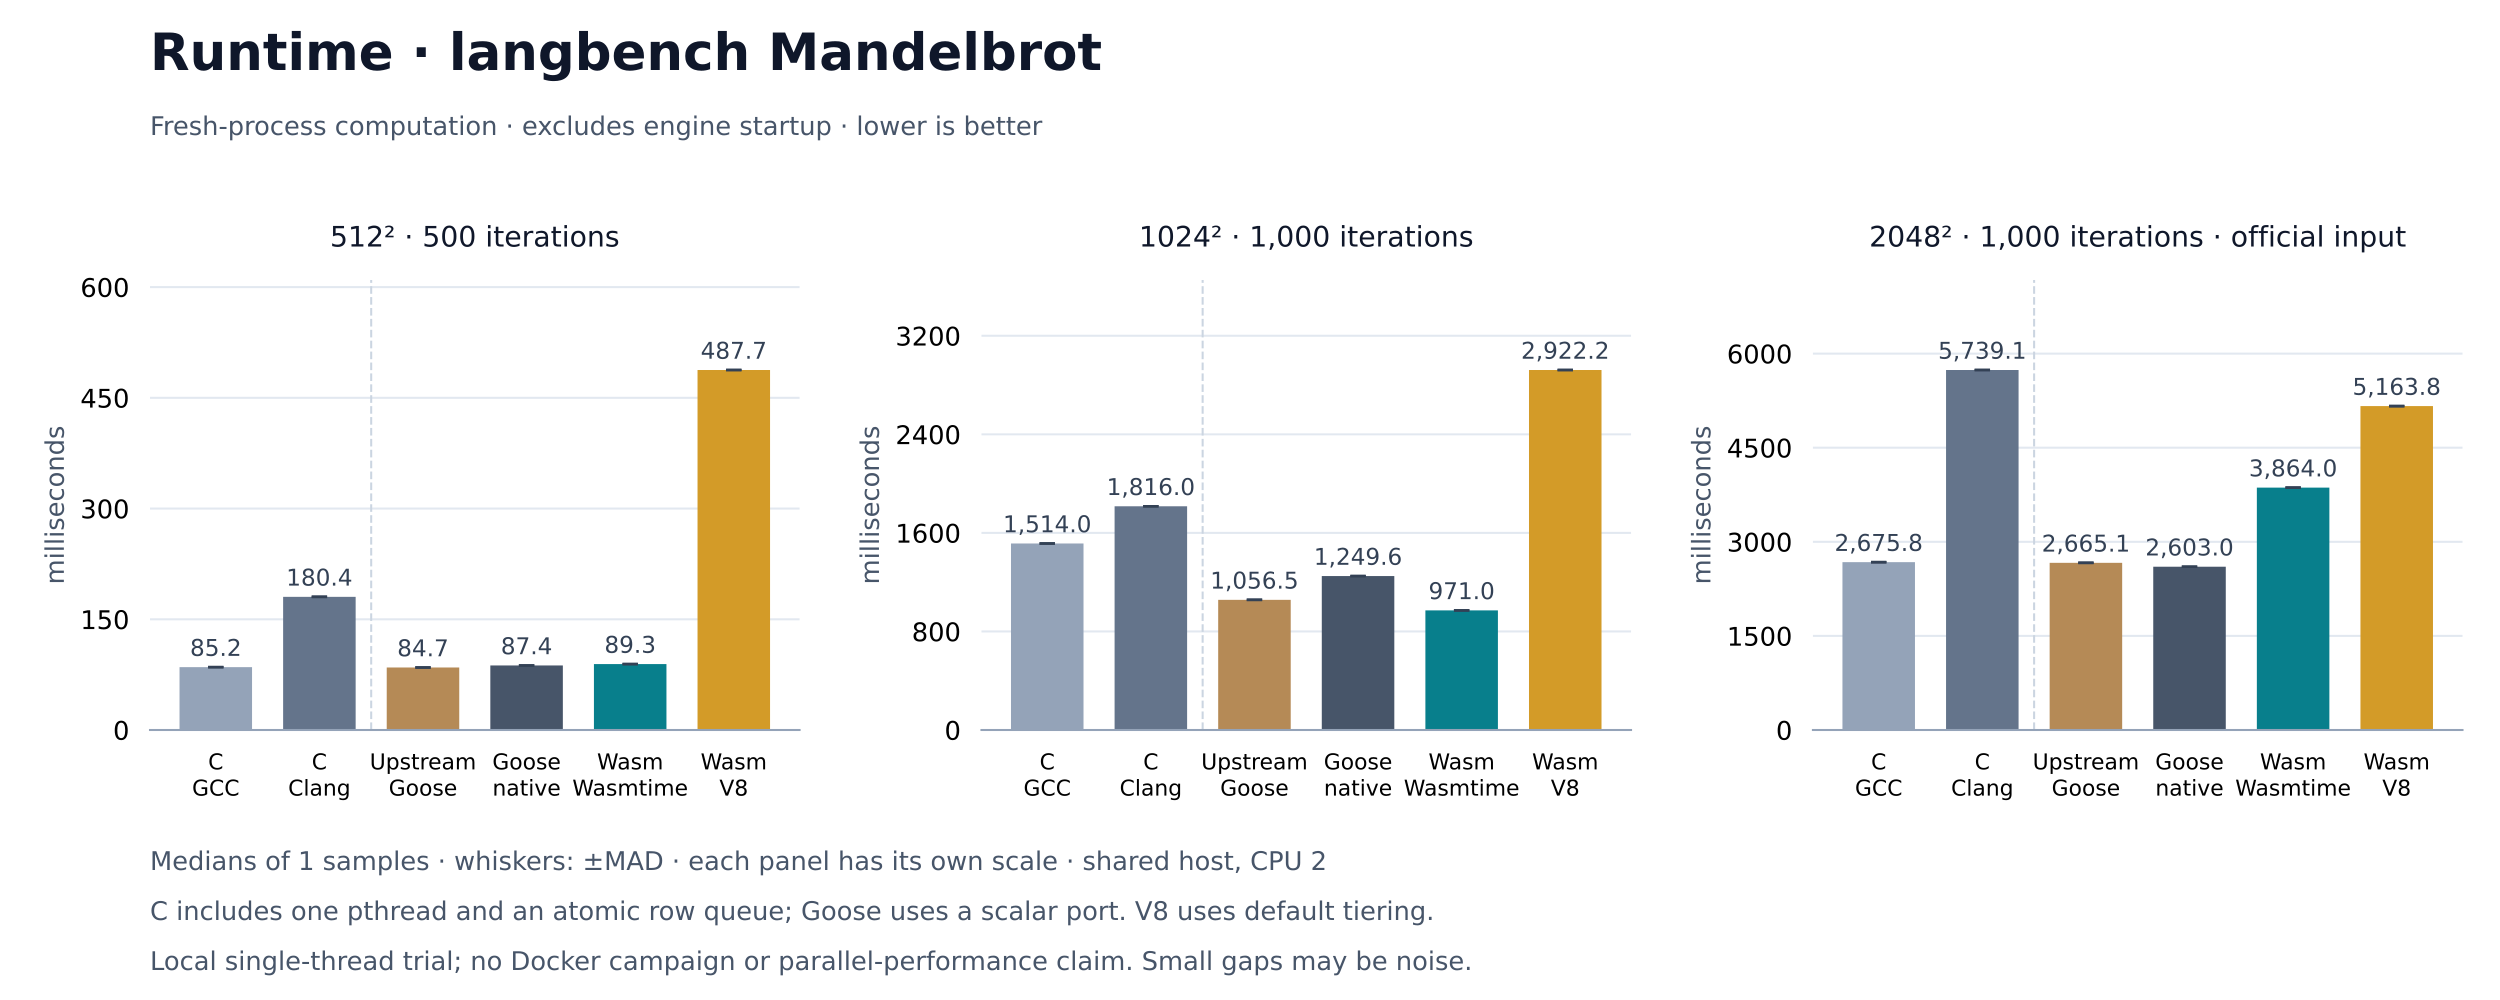
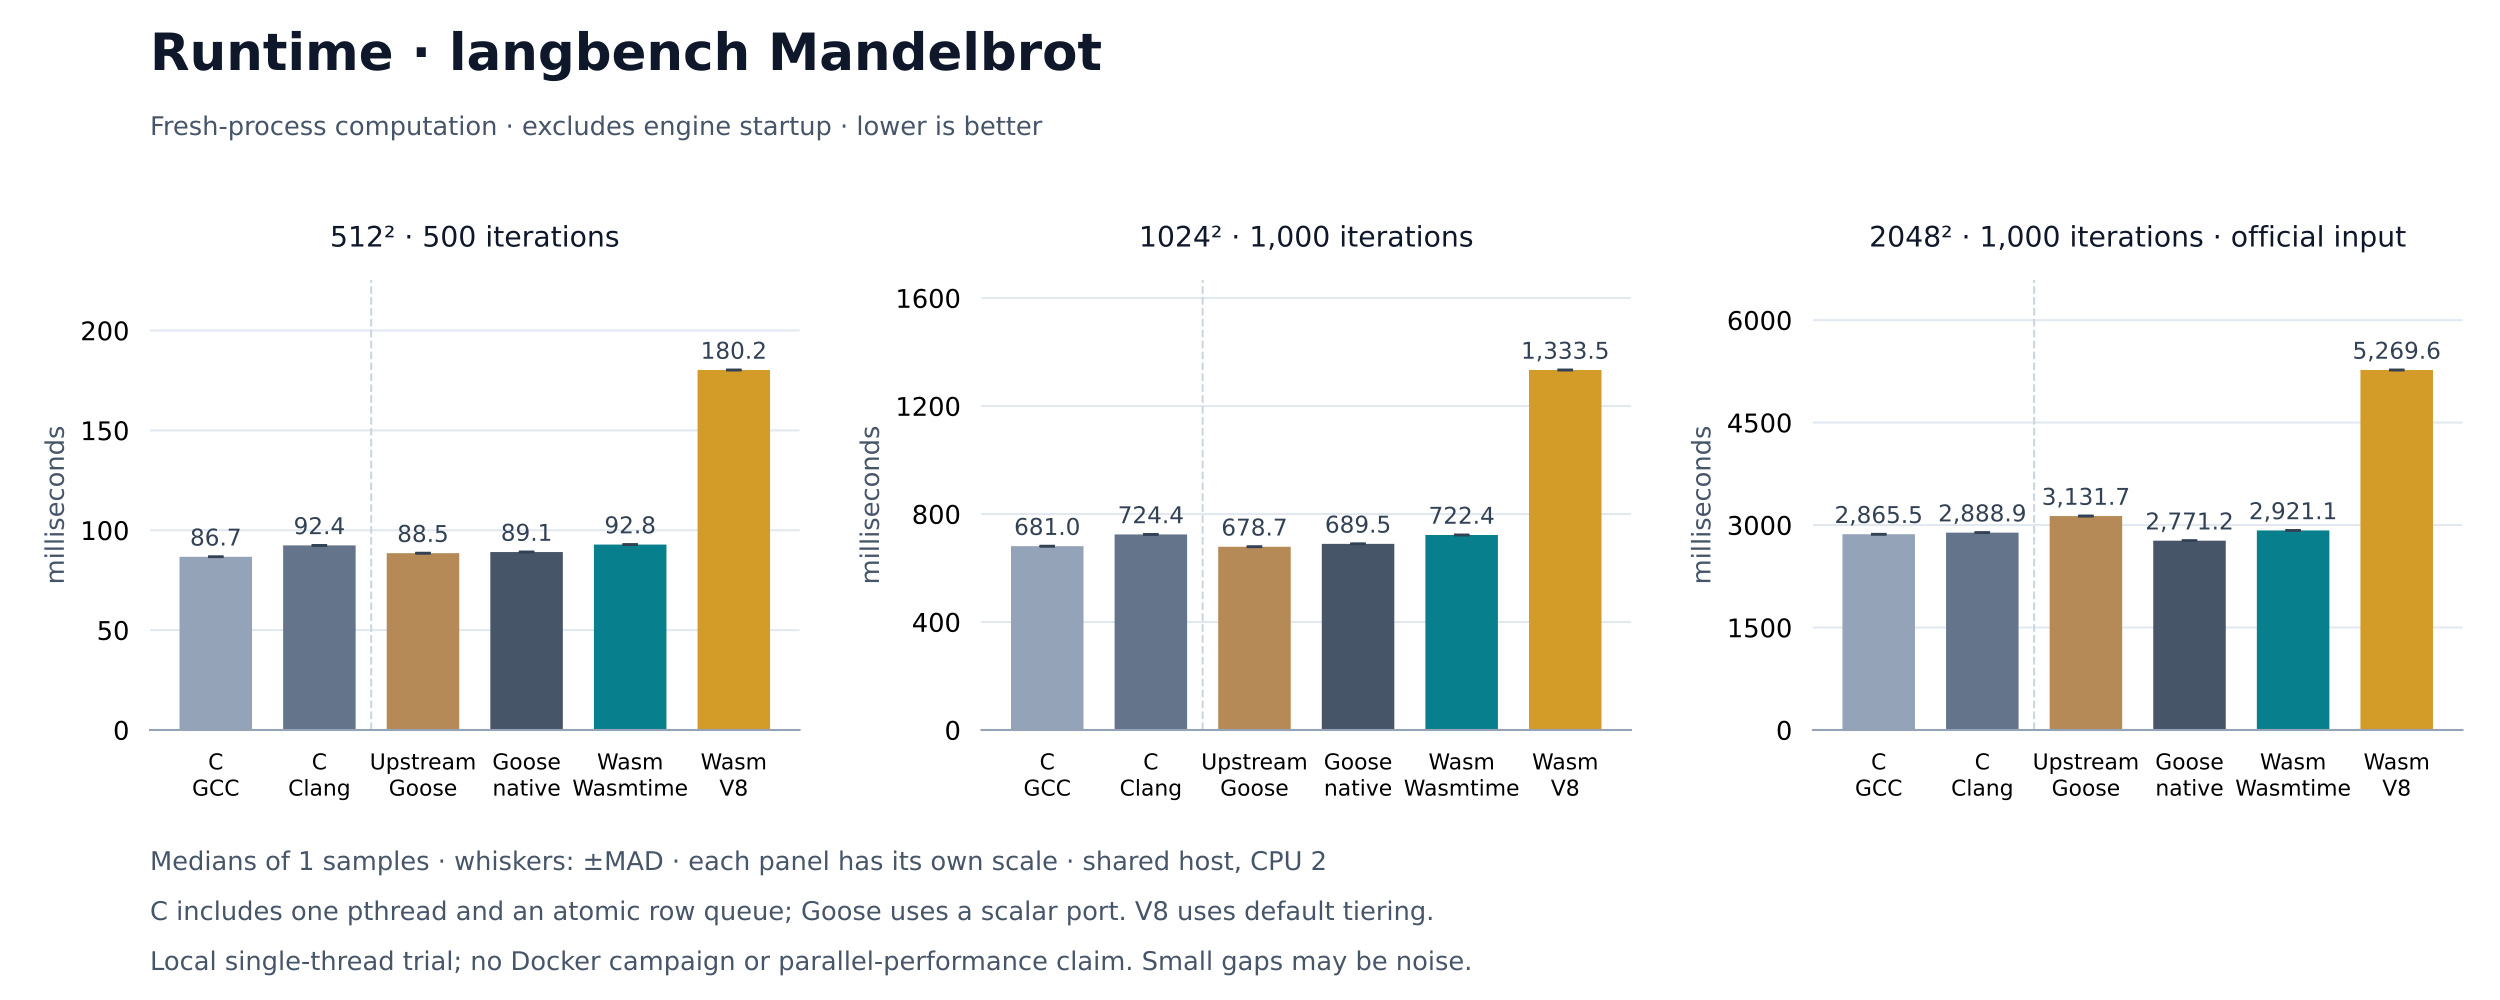
<svg xmlns="http://www.w3.org/2000/svg" xmlns:xlink="http://www.w3.org/1999/xlink" width="972pt" height="388.8pt" viewBox="0 0 972 388.8" version="1.1">
  <defs>
    <style type="text/css">*{stroke-linejoin: round; stroke-linecap: butt}</style>
  </defs>
  <g id="figure_1">
    <g id="patch_1">
      <path d="M 0 388.8 L 972 388.8 L 972 0 L 0 0 z " style="fill: #ffffff" />
    </g>
    <g id="axes_1">
      <g id="patch_2">
        <path d="M 58.32 283.824 L 310.876 283.824 L 310.876 108.864 L 58.32 108.864 z " style="fill: #ffffff" />
      </g>
      <g id="matplotlib.axis_1">
        <g id="xtick_1">
          <g id="line2d_1" />
          <g id="text_1">
            <text style="font-size: 8.5px; font-family: 'DejaVu Sans'" transform="translate(80.93016 299.1328)">C</text>
            <text style="font-size: 8.5px; font-family: 'DejaVu Sans'" transform="translate(74.66938 309.3345)">GCC</text>
          </g>
        </g>
        <g id="xtick_2">
          <g id="line2d_2" />
          <g id="text_2">
            <text style="font-size: 8.5px; font-family: 'DejaVu Sans'" transform="translate(121.2103 299.1328)">C</text>
            <text style="font-size: 8.5px; font-family: 'DejaVu Sans'" transform="translate(112.0336 309.3352)">Clang</text>
          </g>
        </g>
        <g id="xtick_3">
          <g id="line2d_3" />
          <g id="text_3">
            <text style="font-size: 8.5px; font-family: 'DejaVu Sans'" transform="translate(143.7566 299.1328)">Upstream</text>
            <text style="font-size: 8.5px; font-family: 'DejaVu Sans'" transform="translate(151.135 309.3345)">Goose</text>
          </g>
        </g>
        <g id="xtick_4">
          <g id="line2d_4" />
          <g id="text_4">
            <text style="font-size: 8.5px; font-family: 'DejaVu Sans'" transform="translate(191.4151 299.1328)">Goose</text>
            <text style="font-size: 8.5px; font-family: 'DejaVu Sans'" transform="translate(191.4629 309.3352)">native</text>
          </g>
        </g>
        <g id="xtick_5">
          <g id="line2d_5" />
          <g id="text_5">
            <text style="font-size: 8.5px; font-family: 'DejaVu Sans'" transform="translate(232.1294 299.1328)">Wasm</text>
            <text style="font-size: 8.5px; font-family: 'DejaVu Sans'" transform="translate(222.5278 309.3352)">Wasmtime</text>
          </g>
        </g>
        <g id="xtick_6">
          <g id="line2d_6" />
          <g id="text_6">
            <text style="font-size: 8.5px; font-family: 'DejaVu Sans'" transform="translate(272.4095 299.1328)">Wasm</text>
            <text style="font-size: 8.5px; font-family: 'DejaVu Sans'" transform="translate(279.687 309.3345)">V8</text>
          </g>
        </g>
      </g>
      <g id="matplotlib.axis_2">
        <g id="ytick_1">
          <g id="line2d_7">
            <path d="M 58.32 283.824 L 310.876 283.824 " clip-path="url(#peeb7ffb147)" style="fill: none; stroke: #e2e8f0; stroke-width: 0.8; stroke-linecap: square" />
          </g>
          <g id="line2d_8" />
          <g id="text_7">
            <text style="font-size: 10px; font-family: 'DejaVu Sans'; text-anchor: end" x="50.32" y="287.623" transform="rotate(-0 50.32 287.6228)">0</text>
          </g>
        </g>
        <g id="ytick_2">
          <g id="line2d_9">
-             <path d="M 58.32 240.775 L 310.876 240.775 " clip-path="url(#peeb7ffb147)" style="fill: none; stroke: #e2e8f0; stroke-width: 0.8; stroke-linecap: square" />
+             <path d="M 58.32 244.992 L 310.876 244.992 " clip-path="url(#peeb7ffb147)" style="fill: none; stroke: #e2e8f0; stroke-width: 0.8; stroke-linecap: square" />
          </g>
          <g id="line2d_10" />
          <g id="text_8">
-             <text style="font-size: 10px; font-family: 'DejaVu Sans'; text-anchor: end" x="50.32" y="244.574" transform="rotate(-0 50.32 244.574)">150</text>
+             <text style="font-size: 10px; font-family: 'DejaVu Sans'; text-anchor: end" x="50.32" y="248.79" transform="rotate(-0 50.32 248.7905)">50</text>
          </g>
        </g>
        <g id="ytick_3">
          <g id="line2d_11">
-             <path d="M 58.32 197.726 L 310.876 197.726 " clip-path="url(#peeb7ffb147)" style="fill: none; stroke: #e2e8f0; stroke-width: 0.8; stroke-linecap: square" />
+             <path d="M 58.32 206.159 L 310.876 206.159 " clip-path="url(#peeb7ffb147)" style="fill: none; stroke: #e2e8f0; stroke-width: 0.8; stroke-linecap: square" />
          </g>
          <g id="line2d_12" />
          <g id="text_9">
-             <text style="font-size: 10px; font-family: 'DejaVu Sans'; text-anchor: end" x="50.32" y="201.525" transform="rotate(-0 50.32 201.5251)">300</text>
+             <text style="font-size: 10px; font-family: 'DejaVu Sans'; text-anchor: end" x="50.32" y="209.958" transform="rotate(-0 50.32 209.9581)">100</text>
          </g>
        </g>
        <g id="ytick_4">
          <g id="line2d_13">
-             <path d="M 58.32 154.677 L 310.876 154.677 " clip-path="url(#peeb7ffb147)" style="fill: none; stroke: #e2e8f0; stroke-width: 0.8; stroke-linecap: square" />
+             <path d="M 58.32 167.327 L 310.876 167.327 " clip-path="url(#peeb7ffb147)" style="fill: none; stroke: #e2e8f0; stroke-width: 0.8; stroke-linecap: square" />
          </g>
          <g id="line2d_14" />
          <g id="text_10">
-             <text style="font-size: 10px; font-family: 'DejaVu Sans'; text-anchor: end" x="50.32" y="158.476" transform="rotate(-0 50.32 158.4762)">450</text>
+             <text style="font-size: 10px; font-family: 'DejaVu Sans'; text-anchor: end" x="50.32" y="171.126" transform="rotate(-0 50.32 171.1258)">150</text>
          </g>
        </g>
        <g id="ytick_5">
          <g id="line2d_15">
-             <path d="M 58.32 111.629 L 310.876 111.629 " clip-path="url(#peeb7ffb147)" style="fill: none; stroke: #e2e8f0; stroke-width: 0.8; stroke-linecap: square" />
+             <path d="M 58.32 128.495 L 310.876 128.495 " clip-path="url(#peeb7ffb147)" style="fill: none; stroke: #e2e8f0; stroke-width: 0.8; stroke-linecap: square" />
          </g>
          <g id="line2d_16" />
          <g id="text_11">
-             <text style="font-size: 10px; font-family: 'DejaVu Sans'; text-anchor: end" x="50.32" y="115.427" transform="rotate(-0 50.32 115.4274)">600</text>
+             <text style="font-size: 10px; font-family: 'DejaVu Sans'; text-anchor: end" x="50.32" y="132.293" transform="rotate(-0 50.32 132.2934)">200</text>
          </g>
        </g>
        <g id="text_12">
          <text style="font-size: 10px; font-family: 'DejaVu Sans'; text-anchor: middle; fill: #475569" x="24.83" y="196.344" transform="rotate(-90 24.83016 196.344)">milliseconds</text>
        </g>
      </g>
      <g id="patch_3">
-         <path d="M 69.8 283.824 L 97.996 283.824 L 97.996 259.385 L 69.8 259.385 z " clip-path="url(#peeb7ffb147)" style="fill: #94a3b8" />
+         <path d="M 69.8 283.824 L 97.996 283.824 L 97.996 216.481 L 69.8 216.481 z " clip-path="url(#peeb7ffb147)" style="fill: #94a3b8" />
      </g>
      <g id="patch_4">
-         <path d="M 110.08 283.824 L 138.276 283.824 L 138.276 232.055 L 110.08 232.055 z " clip-path="url(#peeb7ffb147)" style="fill: #64748b" />
+         <path d="M 110.08 283.824 L 138.276 283.824 L 138.276 212.049 L 110.08 212.049 z " clip-path="url(#peeb7ffb147)" style="fill: #64748b" />
      </g>
      <g id="patch_5">
-         <path d="M 150.36 283.824 L 178.556 283.824 L 178.556 259.521 L 150.36 259.521 z " clip-path="url(#peeb7ffb147)" style="fill: #b58a56" />
+         <path d="M 150.36 283.824 L 178.556 283.824 L 178.556 215.073 L 150.36 215.073 z " clip-path="url(#peeb7ffb147)" style="fill: #b58a56" />
      </g>
      <g id="patch_6">
-         <path d="M 190.64 283.824 L 218.836 283.824 L 218.836 258.729 L 190.64 258.729 z " clip-path="url(#peeb7ffb147)" style="fill: #475569" />
+         <path d="M 190.64 283.824 L 218.836 283.824 L 218.836 214.635 L 190.64 214.635 z " clip-path="url(#peeb7ffb147)" style="fill: #475569" />
      </g>
      <g id="patch_7">
-         <path d="M 230.92 283.824 L 259.116 283.824 L 259.116 258.194 L 230.92 258.194 z " clip-path="url(#peeb7ffb147)" style="fill: #087f8c" />
+         <path d="M 230.92 283.824 L 259.116 283.824 L 259.116 211.726 L 230.92 211.726 z " clip-path="url(#peeb7ffb147)" style="fill: #087f8c" />
      </g>
      <g id="patch_8">
        <path d="M 271.2 283.824 L 299.396 283.824 L 299.396 143.856 L 271.2 143.856 z " clip-path="url(#peeb7ffb147)" style="fill: #d39b28" />
      </g>
      <g id="LineCollection_1">
-         <path d="M 83.898 259.385 L 83.898 259.385 " clip-path="url(#peeb7ffb147)" style="fill: none; stroke: #334155; stroke-width: 0.8" />
-         <path d="M 124.178 232.055 L 124.178 232.055 " clip-path="url(#peeb7ffb147)" style="fill: none; stroke: #334155; stroke-width: 0.8" />
-         <path d="M 164.458 259.521 L 164.458 259.521 " clip-path="url(#peeb7ffb147)" style="fill: none; stroke: #334155; stroke-width: 0.8" />
-         <path d="M 204.738 258.729 L 204.738 258.729 " clip-path="url(#peeb7ffb147)" style="fill: none; stroke: #334155; stroke-width: 0.8" />
-         <path d="M 245.018 258.194 L 245.018 258.194 " clip-path="url(#peeb7ffb147)" style="fill: none; stroke: #334155; stroke-width: 0.8" />
+         <path d="M 83.898 216.481 L 83.898 216.481 " clip-path="url(#peeb7ffb147)" style="fill: none; stroke: #334155; stroke-width: 0.8" />
+         <path d="M 124.178 212.049 L 124.178 212.049 " clip-path="url(#peeb7ffb147)" style="fill: none; stroke: #334155; stroke-width: 0.8" />
+         <path d="M 164.458 215.073 L 164.458 215.073 " clip-path="url(#peeb7ffb147)" style="fill: none; stroke: #334155; stroke-width: 0.8" />
+         <path d="M 204.738 214.635 L 204.738 214.635 " clip-path="url(#peeb7ffb147)" style="fill: none; stroke: #334155; stroke-width: 0.8" />
+         <path d="M 245.018 211.726 L 245.018 211.726 " clip-path="url(#peeb7ffb147)" style="fill: none; stroke: #334155; stroke-width: 0.8" />
        <path d="M 285.298 143.856 L 285.298 143.856 " clip-path="url(#peeb7ffb147)" style="fill: none; stroke: #334155; stroke-width: 0.8" />
      </g>
      <g id="line2d_17">
        <defs>
          <path id="md6abe20cdd" d="M 3 0 L -3 -0 " style="stroke: #334155" />
        </defs>
        <g clip-path="url(#peeb7ffb147)">
-           <use xlink:href="#md6abe20cdd" x="83.898" y="259.385" style="fill: #1f77b4; stroke: #334155" />
-           <use xlink:href="#md6abe20cdd" x="124.178" y="232.055" style="fill: #1f77b4; stroke: #334155" />
-           <use xlink:href="#md6abe20cdd" x="164.458" y="259.521" style="fill: #1f77b4; stroke: #334155" />
-           <use xlink:href="#md6abe20cdd" x="204.738" y="258.729" style="fill: #1f77b4; stroke: #334155" />
-           <use xlink:href="#md6abe20cdd" x="245.018" y="258.194" style="fill: #1f77b4; stroke: #334155" />
+           <use xlink:href="#md6abe20cdd" x="83.898" y="216.481" style="fill: #1f77b4; stroke: #334155" />
+           <use xlink:href="#md6abe20cdd" x="124.178" y="212.049" style="fill: #1f77b4; stroke: #334155" />
+           <use xlink:href="#md6abe20cdd" x="164.458" y="215.073" style="fill: #1f77b4; stroke: #334155" />
+           <use xlink:href="#md6abe20cdd" x="204.738" y="214.635" style="fill: #1f77b4; stroke: #334155" />
+           <use xlink:href="#md6abe20cdd" x="245.018" y="211.726" style="fill: #1f77b4; stroke: #334155" />
          <use xlink:href="#md6abe20cdd" x="285.298" y="143.856" style="fill: #1f77b4; stroke: #334155" />
        </g>
      </g>
      <g id="line2d_18">
        <g clip-path="url(#peeb7ffb147)">
-           <use xlink:href="#md6abe20cdd" x="83.898" y="259.385" style="fill: #1f77b4; stroke: #334155" />
-           <use xlink:href="#md6abe20cdd" x="124.178" y="232.055" style="fill: #1f77b4; stroke: #334155" />
-           <use xlink:href="#md6abe20cdd" x="164.458" y="259.521" style="fill: #1f77b4; stroke: #334155" />
-           <use xlink:href="#md6abe20cdd" x="204.738" y="258.729" style="fill: #1f77b4; stroke: #334155" />
-           <use xlink:href="#md6abe20cdd" x="245.018" y="258.194" style="fill: #1f77b4; stroke: #334155" />
+           <use xlink:href="#md6abe20cdd" x="83.898" y="216.481" style="fill: #1f77b4; stroke: #334155" />
+           <use xlink:href="#md6abe20cdd" x="124.178" y="212.049" style="fill: #1f77b4; stroke: #334155" />
+           <use xlink:href="#md6abe20cdd" x="164.458" y="215.073" style="fill: #1f77b4; stroke: #334155" />
+           <use xlink:href="#md6abe20cdd" x="204.738" y="214.635" style="fill: #1f77b4; stroke: #334155" />
+           <use xlink:href="#md6abe20cdd" x="245.018" y="211.726" style="fill: #1f77b4; stroke: #334155" />
          <use xlink:href="#md6abe20cdd" x="285.298" y="143.856" style="fill: #1f77b4; stroke: #334155" />
        </g>
      </g>
      <g id="line2d_19">
        <path d="M 144.318 283.824 L 144.318 108.864 " clip-path="url(#peeb7ffb147)" style="fill: none; stroke-dasharray: 2.96,1.28; stroke-dashoffset: 0; stroke: #cbd5e1; stroke-width: 0.8" />
      </g>
      <g id="patch_9">
        <path d="M 58.32 283.824 L 310.876 283.824 " style="fill: none; stroke: #94a3b8; stroke-width: 0.8; stroke-linejoin: miter; stroke-linecap: square" />
      </g>
      <g id="text_13">
-         <text style="font-size: 9px; font-family: 'DejaVu Sans'; text-anchor: middle; fill: #334155" x="83.898" y="255.011" transform="rotate(-0 83.89786 255.0112)">85.2</text>
+         <text style="font-size: 9px; font-family: 'DejaVu Sans'; text-anchor: middle; fill: #334155" x="83.898" y="212.107" transform="rotate(-0 83.89786 212.1066)">86.7</text>
      </g>
      <g id="text_14">
-         <text style="font-size: 9px; font-family: 'DejaVu Sans'; text-anchor: middle; fill: #334155" x="124.178" y="227.681" transform="rotate(-0 124.178 227.6807)">180.4</text>
+         <text style="font-size: 9px; font-family: 'DejaVu Sans'; text-anchor: middle; fill: #334155" x="124.178" y="207.675" transform="rotate(-0 124.178 207.6749)">92.4</text>
      </g>
      <g id="text_15">
-         <text style="font-size: 9px; font-family: 'DejaVu Sans'; text-anchor: middle; fill: #334155" x="164.458" y="255.147" transform="rotate(-0 164.458 255.1474)">84.7</text>
+         <text style="font-size: 9px; font-family: 'DejaVu Sans'; text-anchor: middle; fill: #334155" x="164.458" y="210.699" transform="rotate(-0 164.458 210.6989)">88.5</text>
      </g>
      <g id="text_16">
-         <text style="font-size: 9px; font-family: 'DejaVu Sans'; text-anchor: middle; fill: #334155" x="204.738" y="254.355" transform="rotate(-0 204.7381 254.3555)">87.4</text>
+         <text style="font-size: 9px; font-family: 'DejaVu Sans'; text-anchor: middle; fill: #334155" x="204.738" y="210.261" transform="rotate(-0 204.7381 210.2611)">89.1</text>
      </g>
      <g id="text_17">
-         <text style="font-size: 9px; font-family: 'DejaVu Sans'; text-anchor: middle; fill: #334155" x="245.018" y="253.82" transform="rotate(-0 245.0182 253.8203)">89.3</text>
+         <text style="font-size: 9px; font-family: 'DejaVu Sans'; text-anchor: middle; fill: #334155" x="245.018" y="207.352" transform="rotate(-0 245.0182 207.3523)">92.8</text>
      </g>
      <g id="text_18">
-         <text style="font-size: 9px; font-family: 'DejaVu Sans'; text-anchor: middle; fill: #334155" x="285.298" y="139.482" transform="rotate(-0 285.2983 139.482)">487.7</text>
+         <text style="font-size: 9px; font-family: 'DejaVu Sans'; text-anchor: middle; fill: #334155" x="285.298" y="139.482" transform="rotate(-0 285.2983 139.482)">180.2</text>
      </g>
      <g id="text_19">
        <text style="font-size: 11px; font-family: 'DejaVu Sans'; text-anchor: middle; fill: #0f172a" x="184.598" y="95.864" transform="rotate(-0 184.5981 95.864)">512² · 500 iterations</text>
      </g>
    </g>
    <g id="axes_2">
      <g id="patch_10">
        <path d="M 381.592 283.824 L 634.148 283.824 L 634.148 108.864 L 381.592 108.864 z " style="fill: #ffffff" />
      </g>
      <g id="matplotlib.axis_3">
        <g id="xtick_7">
          <g id="line2d_20" />
          <g id="text_20">
            <text style="font-size: 8.5px; font-family: 'DejaVu Sans'" transform="translate(404.2021 299.1328)">C</text>
            <text style="font-size: 8.5px; font-family: 'DejaVu Sans'" transform="translate(397.9413 309.3345)">GCC</text>
          </g>
        </g>
        <g id="xtick_8">
          <g id="line2d_21" />
          <g id="text_21">
            <text style="font-size: 8.5px; font-family: 'DejaVu Sans'" transform="translate(444.4822 299.1328)">C</text>
            <text style="font-size: 8.5px; font-family: 'DejaVu Sans'" transform="translate(435.3055 309.3352)">Clang</text>
          </g>
        </g>
        <g id="xtick_9">
          <g id="line2d_22" />
          <g id="text_22">
            <text style="font-size: 8.5px; font-family: 'DejaVu Sans'" transform="translate(467.0285 299.1328)">Upstream</text>
            <text style="font-size: 8.5px; font-family: 'DejaVu Sans'" transform="translate(474.4069 309.3345)">Goose</text>
          </g>
        </g>
        <g id="xtick_10">
          <g id="line2d_23" />
          <g id="text_23">
            <text style="font-size: 8.5px; font-family: 'DejaVu Sans'" transform="translate(514.687 299.1328)">Goose</text>
            <text style="font-size: 8.5px; font-family: 'DejaVu Sans'" transform="translate(514.7348 309.3352)">native</text>
          </g>
        </g>
        <g id="xtick_11">
          <g id="line2d_24" />
          <g id="text_24">
            <text style="font-size: 8.5px; font-family: 'DejaVu Sans'" transform="translate(555.4013 299.1328)">Wasm</text>
            <text style="font-size: 8.5px; font-family: 'DejaVu Sans'" transform="translate(545.7997 309.3352)">Wasmtime</text>
          </g>
        </g>
        <g id="xtick_12">
          <g id="line2d_25" />
          <g id="text_25">
            <text style="font-size: 8.5px; font-family: 'DejaVu Sans'" transform="translate(595.6814 299.1328)">Wasm</text>
            <text style="font-size: 8.5px; font-family: 'DejaVu Sans'" transform="translate(602.9589 309.3345)">V8</text>
          </g>
        </g>
      </g>
      <g id="matplotlib.axis_4">
        <g id="ytick_6">
          <g id="line2d_26">
            <path d="M 381.592 283.824 L 634.148 283.824 " clip-path="url(#p2e645117cb)" style="fill: none; stroke: #e2e8f0; stroke-width: 0.8; stroke-linecap: square" />
          </g>
          <g id="line2d_27" />
          <g id="text_26">
            <text style="font-size: 10px; font-family: 'DejaVu Sans'; text-anchor: end" x="373.592" y="287.623" transform="rotate(-0 373.5919 287.6228)">0</text>
          </g>
        </g>
        <g id="ytick_7">
          <g id="line2d_28">
-             <path d="M 381.592 245.506 L 634.148 245.506 " clip-path="url(#p2e645117cb)" style="fill: none; stroke: #e2e8f0; stroke-width: 0.8; stroke-linecap: square" />
+             <path d="M 381.592 241.84 L 634.148 241.84 " clip-path="url(#p2e645117cb)" style="fill: none; stroke: #e2e8f0; stroke-width: 0.8; stroke-linecap: square" />
          </g>
          <g id="line2d_29" />
          <g id="text_27">
-             <text style="font-size: 10px; font-family: 'DejaVu Sans'; text-anchor: end" x="373.592" y="249.305" transform="rotate(-0 373.5919 249.3049)">800</text>
+             <text style="font-size: 10px; font-family: 'DejaVu Sans'; text-anchor: end" x="373.592" y="245.639" transform="rotate(-0 373.5919 245.6387)">400</text>
          </g>
        </g>
        <g id="ytick_8">
          <g id="line2d_30">
-             <path d="M 381.592 207.188 L 634.148 207.188 " clip-path="url(#p2e645117cb)" style="fill: none; stroke: #e2e8f0; stroke-width: 0.8; stroke-linecap: square" />
+             <path d="M 381.592 199.856 L 634.148 199.856 " clip-path="url(#p2e645117cb)" style="fill: none; stroke: #e2e8f0; stroke-width: 0.8; stroke-linecap: square" />
          </g>
          <g id="line2d_31" />
          <g id="text_28">
-             <text style="font-size: 10px; font-family: 'DejaVu Sans'; text-anchor: end" x="373.592" y="210.987" transform="rotate(-0 373.5919 210.987)">1600</text>
+             <text style="font-size: 10px; font-family: 'DejaVu Sans'; text-anchor: end" x="373.592" y="203.655" transform="rotate(-0 373.5919 203.6545)">800</text>
          </g>
        </g>
        <g id="ytick_9">
          <g id="line2d_32">
-             <path d="M 381.592 168.87 L 634.148 168.87 " clip-path="url(#p2e645117cb)" style="fill: none; stroke: #e2e8f0; stroke-width: 0.8; stroke-linecap: square" />
+             <path d="M 381.592 157.872 L 634.148 157.872 " clip-path="url(#p2e645117cb)" style="fill: none; stroke: #e2e8f0; stroke-width: 0.8; stroke-linecap: square" />
          </g>
          <g id="line2d_33" />
          <g id="text_29">
-             <text style="font-size: 10px; font-family: 'DejaVu Sans'; text-anchor: end" x="373.592" y="172.669" transform="rotate(-0 373.5919 172.669)">2400</text>
+             <text style="font-size: 10px; font-family: 'DejaVu Sans'; text-anchor: end" x="373.592" y="161.67" transform="rotate(-0 373.5919 161.6703)">1200</text>
          </g>
        </g>
        <g id="ytick_10">
          <g id="line2d_34">
-             <path d="M 381.592 130.552 L 634.148 130.552 " clip-path="url(#p2e645117cb)" style="fill: none; stroke: #e2e8f0; stroke-width: 0.8; stroke-linecap: square" />
+             <path d="M 381.592 115.887 L 634.148 115.887 " clip-path="url(#p2e645117cb)" style="fill: none; stroke: #e2e8f0; stroke-width: 0.8; stroke-linecap: square" />
          </g>
          <g id="line2d_35" />
          <g id="text_30">
-             <text style="font-size: 10px; font-family: 'DejaVu Sans'; text-anchor: end" x="373.592" y="134.351" transform="rotate(-0 373.5919 134.3511)">3200</text>
+             <text style="font-size: 10px; font-family: 'DejaVu Sans'; text-anchor: end" x="373.592" y="119.686" transform="rotate(-0 373.5919 119.6862)">1600</text>
          </g>
        </g>
        <g id="text_31">
          <text style="font-size: 10px; font-family: 'DejaVu Sans'; text-anchor: middle; fill: #475569" x="341.74" y="196.344" transform="rotate(-90 341.7396 196.344)">milliseconds</text>
        </g>
      </g>
      <g id="patch_11">
-         <path d="M 393.072 283.824 L 421.268 283.824 L 421.268 211.306 L 393.072 211.306 z " clip-path="url(#p2e645117cb)" style="fill: #94a3b8" />
+         <path d="M 393.072 283.824 L 421.268 283.824 L 421.268 212.346 L 393.072 212.346 z " clip-path="url(#p2e645117cb)" style="fill: #94a3b8" />
      </g>
      <g id="patch_12">
-         <path d="M 433.352 283.824 L 461.548 283.824 L 461.548 196.841 L 433.352 196.841 z " clip-path="url(#p2e645117cb)" style="fill: #64748b" />
+         <path d="M 433.352 283.824 L 461.548 283.824 L 461.548 207.789 L 433.352 207.789 z " clip-path="url(#p2e645117cb)" style="fill: #64748b" />
      </g>
      <g id="patch_13">
-         <path d="M 473.632 283.824 L 501.828 283.824 L 501.828 233.221 L 473.632 233.221 z " clip-path="url(#p2e645117cb)" style="fill: #b58a56" />
+         <path d="M 473.632 283.824 L 501.828 283.824 L 501.828 212.584 L 473.632 212.584 z " clip-path="url(#p2e645117cb)" style="fill: #b58a56" />
      </g>
      <g id="patch_14">
-         <path d="M 513.912 283.824 L 542.108 283.824 L 542.108 223.97 L 513.912 223.97 z " clip-path="url(#p2e645117cb)" style="fill: #475569" />
+         <path d="M 513.912 283.824 L 542.108 283.824 L 542.108 211.454 L 513.912 211.454 z " clip-path="url(#p2e645117cb)" style="fill: #475569" />
      </g>
      <g id="patch_15">
-         <path d="M 554.192 283.824 L 582.388 283.824 L 582.388 237.317 L 554.192 237.317 z " clip-path="url(#p2e645117cb)" style="fill: #087f8c" />
+         <path d="M 554.192 283.824 L 582.388 283.824 L 582.388 208.005 L 554.192 208.005 z " clip-path="url(#p2e645117cb)" style="fill: #087f8c" />
      </g>
      <g id="patch_16">
        <path d="M 594.472 283.824 L 622.668 283.824 L 622.668 143.856 L 594.472 143.856 z " clip-path="url(#p2e645117cb)" style="fill: #d39b28" />
      </g>
      <g id="LineCollection_2">
-         <path d="M 407.17 211.306 L 407.17 211.306 " clip-path="url(#p2e645117cb)" style="fill: none; stroke: #334155; stroke-width: 0.8" />
-         <path d="M 447.45 196.841 L 447.45 196.841 " clip-path="url(#p2e645117cb)" style="fill: none; stroke: #334155; stroke-width: 0.8" />
-         <path d="M 487.73 233.221 L 487.73 233.221 " clip-path="url(#p2e645117cb)" style="fill: none; stroke: #334155; stroke-width: 0.8" />
-         <path d="M 528.01 223.97 L 528.01 223.97 " clip-path="url(#p2e645117cb)" style="fill: none; stroke: #334155; stroke-width: 0.8" />
-         <path d="M 568.29 237.317 L 568.29 237.317 " clip-path="url(#p2e645117cb)" style="fill: none; stroke: #334155; stroke-width: 0.8" />
+         <path d="M 407.17 212.346 L 407.17 212.346 " clip-path="url(#p2e645117cb)" style="fill: none; stroke: #334155; stroke-width: 0.8" />
+         <path d="M 447.45 207.789 L 447.45 207.789 " clip-path="url(#p2e645117cb)" style="fill: none; stroke: #334155; stroke-width: 0.8" />
+         <path d="M 487.73 212.584 L 487.73 212.584 " clip-path="url(#p2e645117cb)" style="fill: none; stroke: #334155; stroke-width: 0.8" />
+         <path d="M 528.01 211.454 L 528.01 211.454 " clip-path="url(#p2e645117cb)" style="fill: none; stroke: #334155; stroke-width: 0.8" />
+         <path d="M 568.29 208.005 L 568.29 208.005 " clip-path="url(#p2e645117cb)" style="fill: none; stroke: #334155; stroke-width: 0.8" />
        <path d="M 608.57 143.856 L 608.57 143.856 " clip-path="url(#p2e645117cb)" style="fill: none; stroke: #334155; stroke-width: 0.8" />
      </g>
      <g id="line2d_36">
        <g clip-path="url(#p2e645117cb)">
-           <use xlink:href="#md6abe20cdd" x="407.17" y="211.306" style="fill: #1f77b4; stroke: #334155" />
-           <use xlink:href="#md6abe20cdd" x="447.45" y="196.841" style="fill: #1f77b4; stroke: #334155" />
-           <use xlink:href="#md6abe20cdd" x="487.73" y="233.221" style="fill: #1f77b4; stroke: #334155" />
-           <use xlink:href="#md6abe20cdd" x="528.01" y="223.97" style="fill: #1f77b4; stroke: #334155" />
-           <use xlink:href="#md6abe20cdd" x="568.29" y="237.317" style="fill: #1f77b4; stroke: #334155" />
+           <use xlink:href="#md6abe20cdd" x="407.17" y="212.346" style="fill: #1f77b4; stroke: #334155" />
+           <use xlink:href="#md6abe20cdd" x="447.45" y="207.789" style="fill: #1f77b4; stroke: #334155" />
+           <use xlink:href="#md6abe20cdd" x="487.73" y="212.584" style="fill: #1f77b4; stroke: #334155" />
+           <use xlink:href="#md6abe20cdd" x="528.01" y="211.454" style="fill: #1f77b4; stroke: #334155" />
+           <use xlink:href="#md6abe20cdd" x="568.29" y="208.005" style="fill: #1f77b4; stroke: #334155" />
          <use xlink:href="#md6abe20cdd" x="608.57" y="143.856" style="fill: #1f77b4; stroke: #334155" />
        </g>
      </g>
      <g id="line2d_37">
        <g clip-path="url(#p2e645117cb)">
-           <use xlink:href="#md6abe20cdd" x="407.17" y="211.306" style="fill: #1f77b4; stroke: #334155" />
-           <use xlink:href="#md6abe20cdd" x="447.45" y="196.841" style="fill: #1f77b4; stroke: #334155" />
-           <use xlink:href="#md6abe20cdd" x="487.73" y="233.221" style="fill: #1f77b4; stroke: #334155" />
-           <use xlink:href="#md6abe20cdd" x="528.01" y="223.97" style="fill: #1f77b4; stroke: #334155" />
-           <use xlink:href="#md6abe20cdd" x="568.29" y="237.317" style="fill: #1f77b4; stroke: #334155" />
+           <use xlink:href="#md6abe20cdd" x="407.17" y="212.346" style="fill: #1f77b4; stroke: #334155" />
+           <use xlink:href="#md6abe20cdd" x="447.45" y="207.789" style="fill: #1f77b4; stroke: #334155" />
+           <use xlink:href="#md6abe20cdd" x="487.73" y="212.584" style="fill: #1f77b4; stroke: #334155" />
+           <use xlink:href="#md6abe20cdd" x="528.01" y="211.454" style="fill: #1f77b4; stroke: #334155" />
+           <use xlink:href="#md6abe20cdd" x="568.29" y="208.005" style="fill: #1f77b4; stroke: #334155" />
          <use xlink:href="#md6abe20cdd" x="608.57" y="143.856" style="fill: #1f77b4; stroke: #334155" />
        </g>
      </g>
      <g id="line2d_38">
        <path d="M 467.59 283.824 L 467.59 108.864 " clip-path="url(#p2e645117cb)" style="fill: none; stroke-dasharray: 2.96,1.28; stroke-dashoffset: 0; stroke: #cbd5e1; stroke-width: 0.8" />
      </g>
      <g id="patch_17">
        <path d="M 381.592 283.824 L 634.148 283.824 " style="fill: none; stroke: #94a3b8; stroke-width: 0.8; stroke-linejoin: miter; stroke-linecap: square" />
      </g>
      <g id="text_32">
-         <text style="font-size: 9px; font-family: 'DejaVu Sans'; text-anchor: middle; fill: #334155" x="407.17" y="206.932" transform="rotate(-0 407.1698 206.9315)">1,514.0</text>
+         <text style="font-size: 9px; font-family: 'DejaVu Sans'; text-anchor: middle; fill: #334155" x="407.17" y="207.972" transform="rotate(-0 407.1698 207.9725)">681.0</text>
      </g>
      <g id="text_33">
-         <text style="font-size: 9px; font-family: 'DejaVu Sans'; text-anchor: middle; fill: #334155" x="447.45" y="192.467" transform="rotate(-0 447.4499 192.4666)">1,816.0</text>
+         <text style="font-size: 9px; font-family: 'DejaVu Sans'; text-anchor: middle; fill: #334155" x="447.45" y="203.415" transform="rotate(-0 447.4499 203.4148)">724.4</text>
      </g>
      <g id="text_34">
-         <text style="font-size: 9px; font-family: 'DejaVu Sans'; text-anchor: middle; fill: #334155" x="487.73" y="228.847" transform="rotate(-0 487.73 228.8468)">1,056.5</text>
+         <text style="font-size: 9px; font-family: 'DejaVu Sans'; text-anchor: middle; fill: #334155" x="487.73" y="208.21" transform="rotate(-0 487.73 208.2099)">678.7</text>
      </g>
      <g id="text_35">
-         <text style="font-size: 9px; font-family: 'DejaVu Sans'; text-anchor: middle; fill: #334155" x="528.01" y="219.596" transform="rotate(-0 528.01 219.596)">1,249.6</text>
+         <text style="font-size: 9px; font-family: 'DejaVu Sans'; text-anchor: middle; fill: #334155" x="528.01" y="207.08" transform="rotate(-0 528.01 207.0801)">689.5</text>
      </g>
      <g id="text_36">
-         <text style="font-size: 9px; font-family: 'DejaVu Sans'; text-anchor: middle; fill: #334155" x="568.29" y="232.943" transform="rotate(-0 568.2901 232.9429)">971.0</text>
+         <text style="font-size: 9px; font-family: 'DejaVu Sans'; text-anchor: middle; fill: #334155" x="568.29" y="203.631" transform="rotate(-0 568.2901 203.6315)">722.4</text>
      </g>
      <g id="text_37">
-         <text style="font-size: 9px; font-family: 'DejaVu Sans'; text-anchor: middle; fill: #334155" x="608.57" y="139.482" transform="rotate(-0 608.5702 139.482)">2,922.2</text>
+         <text style="font-size: 9px; font-family: 'DejaVu Sans'; text-anchor: middle; fill: #334155" x="608.57" y="139.482" transform="rotate(-0 608.5702 139.482)">1,333.5</text>
      </g>
      <g id="text_38">
        <text style="font-size: 11px; font-family: 'DejaVu Sans'; text-anchor: middle; fill: #0f172a" x="507.87" y="95.864" transform="rotate(-0 507.87 95.864)">1024² · 1,000 iterations</text>
      </g>
    </g>
    <g id="axes_3">
      <g id="patch_18">
        <path d="M 704.864 283.824 L 957.42 283.824 L 957.42 108.864 L 704.864 108.864 z " style="fill: #ffffff" />
      </g>
      <g id="matplotlib.axis_5">
        <g id="xtick_13">
          <g id="line2d_39" />
          <g id="text_39">
            <text style="font-size: 8.5px; font-family: 'DejaVu Sans'" transform="translate(727.474 299.1328)">C</text>
            <text style="font-size: 8.5px; font-family: 'DejaVu Sans'" transform="translate(721.2132 309.3345)">GCC</text>
          </g>
        </g>
        <g id="xtick_14">
          <g id="line2d_40" />
          <g id="text_40">
            <text style="font-size: 8.5px; font-family: 'DejaVu Sans'" transform="translate(767.7541 299.1328)">C</text>
            <text style="font-size: 8.5px; font-family: 'DejaVu Sans'" transform="translate(758.5774 309.3352)">Clang</text>
          </g>
        </g>
        <g id="xtick_15">
          <g id="line2d_41" />
          <g id="text_41">
            <text style="font-size: 8.5px; font-family: 'DejaVu Sans'" transform="translate(790.3004 299.1328)">Upstream</text>
            <text style="font-size: 8.5px; font-family: 'DejaVu Sans'" transform="translate(797.6788 309.3345)">Goose</text>
          </g>
        </g>
        <g id="xtick_16">
          <g id="line2d_42" />
          <g id="text_42">
            <text style="font-size: 8.5px; font-family: 'DejaVu Sans'" transform="translate(837.9589 299.1328)">Goose</text>
            <text style="font-size: 8.5px; font-family: 'DejaVu Sans'" transform="translate(838.0067 309.3352)">native</text>
          </g>
        </g>
        <g id="xtick_17">
          <g id="line2d_43" />
          <g id="text_43">
            <text style="font-size: 8.5px; font-family: 'DejaVu Sans'" transform="translate(878.6733 299.1328)">Wasm</text>
            <text style="font-size: 8.5px; font-family: 'DejaVu Sans'" transform="translate(869.0716 309.3352)">Wasmtime</text>
          </g>
        </g>
        <g id="xtick_18">
          <g id="line2d_44" />
          <g id="text_44">
            <text style="font-size: 8.5px; font-family: 'DejaVu Sans'" transform="translate(918.9534 299.1328)">Wasm</text>
            <text style="font-size: 8.5px; font-family: 'DejaVu Sans'" transform="translate(926.2308 309.3345)">V8</text>
          </g>
        </g>
      </g>
      <g id="matplotlib.axis_6">
        <g id="ytick_11">
          <g id="line2d_45">
            <path d="M 704.864 283.824 L 957.42 283.824 " clip-path="url(#p51742652c3)" style="fill: none; stroke: #e2e8f0; stroke-width: 0.8; stroke-linecap: square" />
          </g>
          <g id="line2d_46" />
          <g id="text_45">
            <text style="font-size: 10px; font-family: 'DejaVu Sans'; text-anchor: end" x="696.864" y="287.623" transform="rotate(-0 696.8638 287.6228)">0</text>
          </g>
        </g>
        <g id="ytick_12">
          <g id="line2d_47">
-             <path d="M 704.864 247.241 L 957.42 247.241 " clip-path="url(#p51742652c3)" style="fill: none; stroke: #e2e8f0; stroke-width: 0.8; stroke-linecap: square" />
+             <path d="M 704.864 243.982 L 957.42 243.982 " clip-path="url(#p51742652c3)" style="fill: none; stroke: #e2e8f0; stroke-width: 0.8; stroke-linecap: square" />
          </g>
          <g id="line2d_48" />
          <g id="text_46">
-             <text style="font-size: 10px; font-family: 'DejaVu Sans'; text-anchor: end" x="696.864" y="251.04" transform="rotate(-0 696.8638 251.04)">1500</text>
+             <text style="font-size: 10px; font-family: 'DejaVu Sans'; text-anchor: end" x="696.864" y="247.78" transform="rotate(-0 696.8638 247.7804)">1500</text>
          </g>
        </g>
        <g id="ytick_13">
          <g id="line2d_49">
-             <path d="M 704.864 210.658 L 957.42 210.658 " clip-path="url(#p51742652c3)" style="fill: none; stroke: #e2e8f0; stroke-width: 0.8; stroke-linecap: square" />
+             <path d="M 704.864 204.139 L 957.42 204.139 " clip-path="url(#p51742652c3)" style="fill: none; stroke: #e2e8f0; stroke-width: 0.8; stroke-linecap: square" />
          </g>
          <g id="line2d_50" />
          <g id="text_47">
-             <text style="font-size: 10px; font-family: 'DejaVu Sans'; text-anchor: end" x="696.864" y="214.457" transform="rotate(-0 696.8638 214.4571)">3000</text>
+             <text style="font-size: 10px; font-family: 'DejaVu Sans'; text-anchor: end" x="696.864" y="207.938" transform="rotate(-0 696.8638 207.938)">3000</text>
          </g>
        </g>
        <g id="ytick_14">
          <g id="line2d_51">
-             <path d="M 704.864 174.075 L 957.42 174.075 " clip-path="url(#p51742652c3)" style="fill: none; stroke: #e2e8f0; stroke-width: 0.8; stroke-linecap: square" />
+             <path d="M 704.864 164.297 L 957.42 164.297 " clip-path="url(#p51742652c3)" style="fill: none; stroke: #e2e8f0; stroke-width: 0.8; stroke-linecap: square" />
          </g>
          <g id="line2d_52" />
          <g id="text_48">
-             <text style="font-size: 10px; font-family: 'DejaVu Sans'; text-anchor: end" x="696.864" y="177.874" transform="rotate(-0 696.8638 177.8743)">4500</text>
+             <text style="font-size: 10px; font-family: 'DejaVu Sans'; text-anchor: end" x="696.864" y="168.096" transform="rotate(-0 696.8638 168.0956)">4500</text>
          </g>
        </g>
        <g id="ytick_15">
          <g id="line2d_53">
-             <path d="M 704.864 137.493 L 957.42 137.493 " clip-path="url(#p51742652c3)" style="fill: none; stroke: #e2e8f0; stroke-width: 0.8; stroke-linecap: square" />
+             <path d="M 704.864 124.454 L 957.42 124.454 " clip-path="url(#p51742652c3)" style="fill: none; stroke: #e2e8f0; stroke-width: 0.8; stroke-linecap: square" />
          </g>
          <g id="line2d_54" />
          <g id="text_49">
-             <text style="font-size: 10px; font-family: 'DejaVu Sans'; text-anchor: end" x="696.864" y="141.291" transform="rotate(-0 696.8638 141.2914)">6000</text>
+             <text style="font-size: 10px; font-family: 'DejaVu Sans'; text-anchor: end" x="696.864" y="128.253" transform="rotate(-0 696.8638 128.2532)">6000</text>
          </g>
        </g>
        <g id="text_50">
          <text style="font-size: 10px; font-family: 'DejaVu Sans'; text-anchor: middle; fill: #475569" x="665.011" y="196.344" transform="rotate(-90 665.0115 196.344)">milliseconds</text>
        </g>
      </g>
      <g id="patch_19">
-         <path d="M 716.344 283.824 L 744.54 283.824 L 744.54 218.566 L 716.344 218.566 z " clip-path="url(#p51742652c3)" style="fill: #94a3b8" />
+         <path d="M 716.344 283.824 L 744.54 283.824 L 744.54 207.711 L 716.344 207.711 z " clip-path="url(#p51742652c3)" style="fill: #94a3b8" />
      </g>
      <g id="patch_20">
-         <path d="M 756.624 283.824 L 784.82 283.824 L 784.82 143.856 L 756.624 143.856 z " clip-path="url(#p51742652c3)" style="fill: #64748b" />
+         <path d="M 756.624 283.824 L 784.82 283.824 L 784.82 207.089 L 756.624 207.089 z " clip-path="url(#p51742652c3)" style="fill: #64748b" />
      </g>
      <g id="patch_21">
-         <path d="M 796.904 283.824 L 825.1 283.824 L 825.1 218.827 L 796.904 218.827 z " clip-path="url(#p51742652c3)" style="fill: #b58a56" />
+         <path d="M 796.904 283.824 L 825.1 283.824 L 825.1 200.641 L 796.904 200.641 z " clip-path="url(#p51742652c3)" style="fill: #b58a56" />
      </g>
      <g id="patch_22">
-         <path d="M 837.184 283.824 L 865.38 283.824 L 865.38 220.34 L 837.184 220.34 z " clip-path="url(#p51742652c3)" style="fill: #475569" />
+         <path d="M 837.184 283.824 L 865.38 283.824 L 865.38 210.216 L 837.184 210.216 z " clip-path="url(#p51742652c3)" style="fill: #475569" />
      </g>
      <g id="patch_23">
-         <path d="M 877.464 283.824 L 905.66 283.824 L 905.66 189.586 L 877.464 189.586 z " clip-path="url(#p51742652c3)" style="fill: #087f8c" />
+         <path d="M 877.464 283.824 L 905.66 283.824 L 905.66 206.236 L 877.464 206.236 z " clip-path="url(#p51742652c3)" style="fill: #087f8c" />
      </g>
      <g id="patch_24">
-         <path d="M 917.744 283.824 L 945.94 283.824 L 945.94 157.885 L 917.744 157.885 z " clip-path="url(#p51742652c3)" style="fill: #d39b28" />
+         <path d="M 917.744 283.824 L 945.94 283.824 L 945.94 143.856 L 917.744 143.856 z " clip-path="url(#p51742652c3)" style="fill: #d39b28" />
      </g>
      <g id="LineCollection_3">
-         <path d="M 730.442 218.566 L 730.442 218.566 " clip-path="url(#p51742652c3)" style="fill: none; stroke: #334155; stroke-width: 0.8" />
-         <path d="M 770.722 143.856 L 770.722 143.856 " clip-path="url(#p51742652c3)" style="fill: none; stroke: #334155; stroke-width: 0.8" />
-         <path d="M 811.002 218.827 L 811.002 218.827 " clip-path="url(#p51742652c3)" style="fill: none; stroke: #334155; stroke-width: 0.8" />
-         <path d="M 851.282 220.34 L 851.282 220.34 " clip-path="url(#p51742652c3)" style="fill: none; stroke: #334155; stroke-width: 0.8" />
-         <path d="M 891.562 189.586 L 891.562 189.586 " clip-path="url(#p51742652c3)" style="fill: none; stroke: #334155; stroke-width: 0.8" />
-         <path d="M 931.842 157.885 L 931.842 157.885 " clip-path="url(#p51742652c3)" style="fill: none; stroke: #334155; stroke-width: 0.8" />
+         <path d="M 730.442 207.711 L 730.442 207.711 " clip-path="url(#p51742652c3)" style="fill: none; stroke: #334155; stroke-width: 0.8" />
+         <path d="M 770.722 207.089 L 770.722 207.089 " clip-path="url(#p51742652c3)" style="fill: none; stroke: #334155; stroke-width: 0.8" />
+         <path d="M 811.002 200.641 L 811.002 200.641 " clip-path="url(#p51742652c3)" style="fill: none; stroke: #334155; stroke-width: 0.8" />
+         <path d="M 851.282 210.216 L 851.282 210.216 " clip-path="url(#p51742652c3)" style="fill: none; stroke: #334155; stroke-width: 0.8" />
+         <path d="M 891.562 206.236 L 891.562 206.236 " clip-path="url(#p51742652c3)" style="fill: none; stroke: #334155; stroke-width: 0.8" />
+         <path d="M 931.842 143.856 L 931.842 143.856 " clip-path="url(#p51742652c3)" style="fill: none; stroke: #334155; stroke-width: 0.8" />
      </g>
      <g id="line2d_55">
        <g clip-path="url(#p51742652c3)">
-           <use xlink:href="#md6abe20cdd" x="730.442" y="218.566" style="fill: #1f77b4; stroke: #334155" />
-           <use xlink:href="#md6abe20cdd" x="770.722" y="143.856" style="fill: #1f77b4; stroke: #334155" />
-           <use xlink:href="#md6abe20cdd" x="811.002" y="218.827" style="fill: #1f77b4; stroke: #334155" />
-           <use xlink:href="#md6abe20cdd" x="851.282" y="220.34" style="fill: #1f77b4; stroke: #334155" />
-           <use xlink:href="#md6abe20cdd" x="891.562" y="189.586" style="fill: #1f77b4; stroke: #334155" />
-           <use xlink:href="#md6abe20cdd" x="931.842" y="157.885" style="fill: #1f77b4; stroke: #334155" />
+           <use xlink:href="#md6abe20cdd" x="730.442" y="207.711" style="fill: #1f77b4; stroke: #334155" />
+           <use xlink:href="#md6abe20cdd" x="770.722" y="207.089" style="fill: #1f77b4; stroke: #334155" />
+           <use xlink:href="#md6abe20cdd" x="811.002" y="200.641" style="fill: #1f77b4; stroke: #334155" />
+           <use xlink:href="#md6abe20cdd" x="851.282" y="210.216" style="fill: #1f77b4; stroke: #334155" />
+           <use xlink:href="#md6abe20cdd" x="891.562" y="206.236" style="fill: #1f77b4; stroke: #334155" />
+           <use xlink:href="#md6abe20cdd" x="931.842" y="143.856" style="fill: #1f77b4; stroke: #334155" />
        </g>
      </g>
      <g id="line2d_56">
        <g clip-path="url(#p51742652c3)">
-           <use xlink:href="#md6abe20cdd" x="730.442" y="218.566" style="fill: #1f77b4; stroke: #334155" />
-           <use xlink:href="#md6abe20cdd" x="770.722" y="143.856" style="fill: #1f77b4; stroke: #334155" />
-           <use xlink:href="#md6abe20cdd" x="811.002" y="218.827" style="fill: #1f77b4; stroke: #334155" />
-           <use xlink:href="#md6abe20cdd" x="851.282" y="220.34" style="fill: #1f77b4; stroke: #334155" />
-           <use xlink:href="#md6abe20cdd" x="891.562" y="189.586" style="fill: #1f77b4; stroke: #334155" />
-           <use xlink:href="#md6abe20cdd" x="931.842" y="157.885" style="fill: #1f77b4; stroke: #334155" />
+           <use xlink:href="#md6abe20cdd" x="730.442" y="207.711" style="fill: #1f77b4; stroke: #334155" />
+           <use xlink:href="#md6abe20cdd" x="770.722" y="207.089" style="fill: #1f77b4; stroke: #334155" />
+           <use xlink:href="#md6abe20cdd" x="811.002" y="200.641" style="fill: #1f77b4; stroke: #334155" />
+           <use xlink:href="#md6abe20cdd" x="851.282" y="210.216" style="fill: #1f77b4; stroke: #334155" />
+           <use xlink:href="#md6abe20cdd" x="891.562" y="206.236" style="fill: #1f77b4; stroke: #334155" />
+           <use xlink:href="#md6abe20cdd" x="931.842" y="143.856" style="fill: #1f77b4; stroke: #334155" />
        </g>
      </g>
      <g id="line2d_57">
        <path d="M 790.862 283.824 L 790.862 108.864 " clip-path="url(#p51742652c3)" style="fill: none; stroke-dasharray: 2.96,1.28; stroke-dashoffset: 0; stroke: #cbd5e1; stroke-width: 0.8" />
      </g>
      <g id="patch_25">
        <path d="M 704.864 283.824 L 957.42 283.824 " style="fill: none; stroke: #94a3b8; stroke-width: 0.8; stroke-linejoin: miter; stroke-linecap: square" />
      </g>
      <g id="text_51">
-         <text style="font-size: 9px; font-family: 'DejaVu Sans'; text-anchor: middle; fill: #334155" x="730.442" y="214.192" transform="rotate(-0 730.4417 214.1919)">2,675.8</text>
+         <text style="font-size: 9px; font-family: 'DejaVu Sans'; text-anchor: middle; fill: #334155" x="730.442" y="203.337" transform="rotate(-0 730.4417 203.3374)">2,865.5</text>
      </g>
      <g id="text_52">
-         <text style="font-size: 9px; font-family: 'DejaVu Sans'; text-anchor: middle; fill: #334155" x="770.722" y="139.482" transform="rotate(-0 770.7218 139.482)">5,739.1</text>
+         <text style="font-size: 9px; font-family: 'DejaVu Sans'; text-anchor: middle; fill: #334155" x="770.722" y="202.715" transform="rotate(-0 770.7218 202.7149)">2,888.9</text>
      </g>
      <g id="text_53">
-         <text style="font-size: 9px; font-family: 'DejaVu Sans'; text-anchor: middle; fill: #334155" x="811.002" y="214.453" transform="rotate(-0 811.0019 214.4525)">2,665.1</text>
+         <text style="font-size: 9px; font-family: 'DejaVu Sans'; text-anchor: middle; fill: #334155" x="811.002" y="196.267" transform="rotate(-0 811.0019 196.2672)">3,131.7</text>
      </g>
      <g id="text_54">
-         <text style="font-size: 9px; font-family: 'DejaVu Sans'; text-anchor: middle; fill: #334155" x="851.282" y="215.966" transform="rotate(-0 851.282 215.9663)">2,603.0</text>
+         <text style="font-size: 9px; font-family: 'DejaVu Sans'; text-anchor: middle; fill: #334155" x="851.282" y="205.842" transform="rotate(-0 851.282 205.8417)">2,771.2</text>
      </g>
      <g id="text_55">
-         <text style="font-size: 9px; font-family: 'DejaVu Sans'; text-anchor: middle; fill: #334155" x="891.562" y="185.212" transform="rotate(-0 891.562 185.2122)">3,864.0</text>
+         <text style="font-size: 9px; font-family: 'DejaVu Sans'; text-anchor: middle; fill: #334155" x="891.562" y="201.862" transform="rotate(-0 891.562 201.8616)">2,921.1</text>
      </g>
      <g id="text_56">
-         <text style="font-size: 9px; font-family: 'DejaVu Sans'; text-anchor: middle; fill: #334155" x="931.842" y="153.511" transform="rotate(-0 931.8421 153.5114)">5,163.8</text>
+         <text style="font-size: 9px; font-family: 'DejaVu Sans'; text-anchor: middle; fill: #334155" x="931.842" y="139.482" transform="rotate(-0 931.8421 139.482)">5,269.6</text>
      </g>
      <g id="text_57">
        <text style="font-size: 11px; font-family: 'DejaVu Sans'; text-anchor: middle; fill: #0f172a" x="831.142" y="95.864" transform="rotate(-0 831.1419 95.864)">2048² · 1,000 iterations · official input</text>
      </g>
    </g>
    <g id="text_58">
      <text style="font-weight: 700; font-size: 20px; font-family: 'DejaVu Sans'; text-anchor: start; fill: #0f172a" x="58.32" y="27.216" transform="rotate(-0 58.32 27.216)">Runtime · langbench Mandelbrot</text>
    </g>
    <g id="text_59">
      <text style="font-size: 10px; font-family: 'DejaVu Sans'; text-anchor: start; fill: #475569" x="58.32" y="52.488" transform="rotate(-0 58.32 52.488)">Fresh-process computation · excludes engine startup · lower is better</text>
    </g>
    <g id="text_60">
      <text style="font-size: 10px; font-family: 'DejaVu Sans'; text-anchor: start; fill: #475569" x="58.32" y="338.256" transform="rotate(-0 58.32 338.256)">Medians of 1 samples · whiskers: ±MAD · each panel has its own scale · shared host, CPU 2</text>
    </g>
    <g id="text_61">
      <text style="font-size: 10px; font-family: 'DejaVu Sans'; text-anchor: start; fill: #475569" x="58.32" y="357.696" transform="rotate(-0 58.32 357.696)">C includes one pthread and an atomic row queue; Goose uses a scalar port. V8 uses default tiering.</text>
    </g>
    <g id="text_62">
      <text style="font-size: 10px; font-family: 'DejaVu Sans'; text-anchor: start; fill: #475569" x="58.32" y="377.136" transform="rotate(-0 58.32 377.136)">Local single-thread trial; no Docker campaign or parallel-performance claim. Small gaps may be noise.</text>
    </g>
  </g>
  <defs>
    <clipPath id="peeb7ffb147">
      <rect x="58.32" y="108.864" width="252.556" height="174.96" />
    </clipPath>
    <clipPath id="p2e645117cb">
      <rect x="381.592" y="108.864" width="252.556" height="174.96" />
    </clipPath>
    <clipPath id="p51742652c3">
      <rect x="704.864" y="108.864" width="252.556" height="174.96" />
    </clipPath>
  </defs>
</svg>
